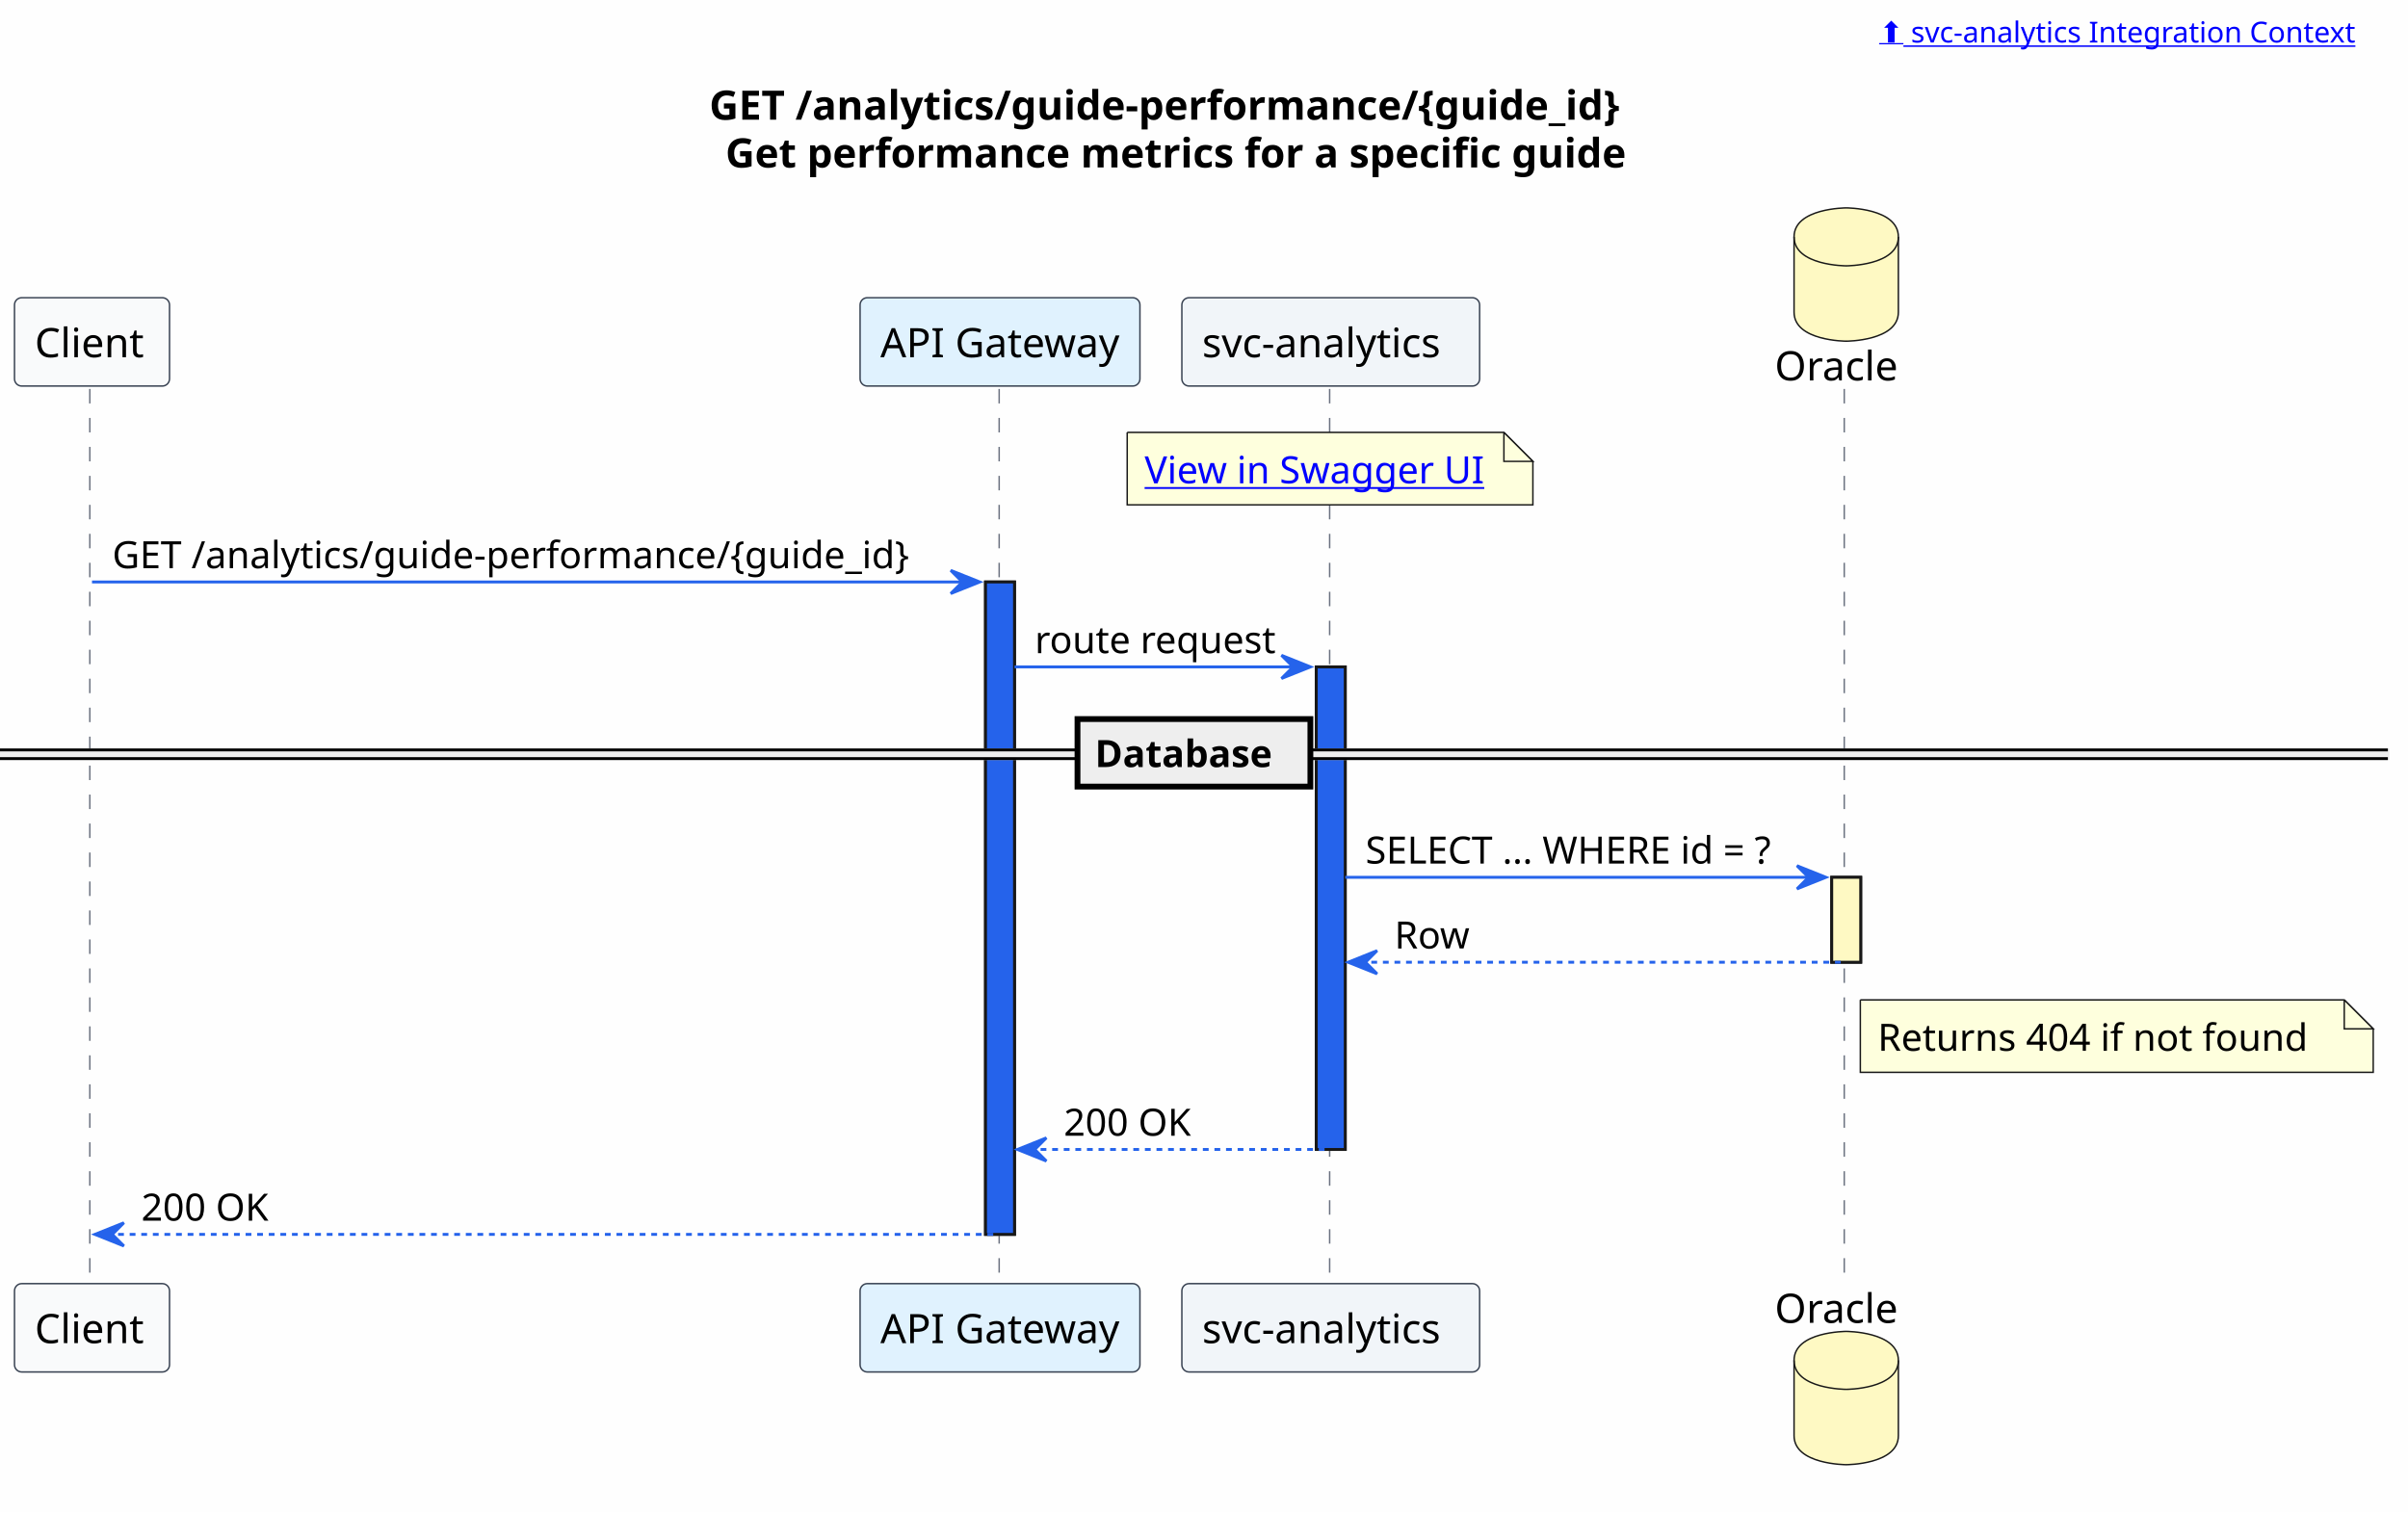
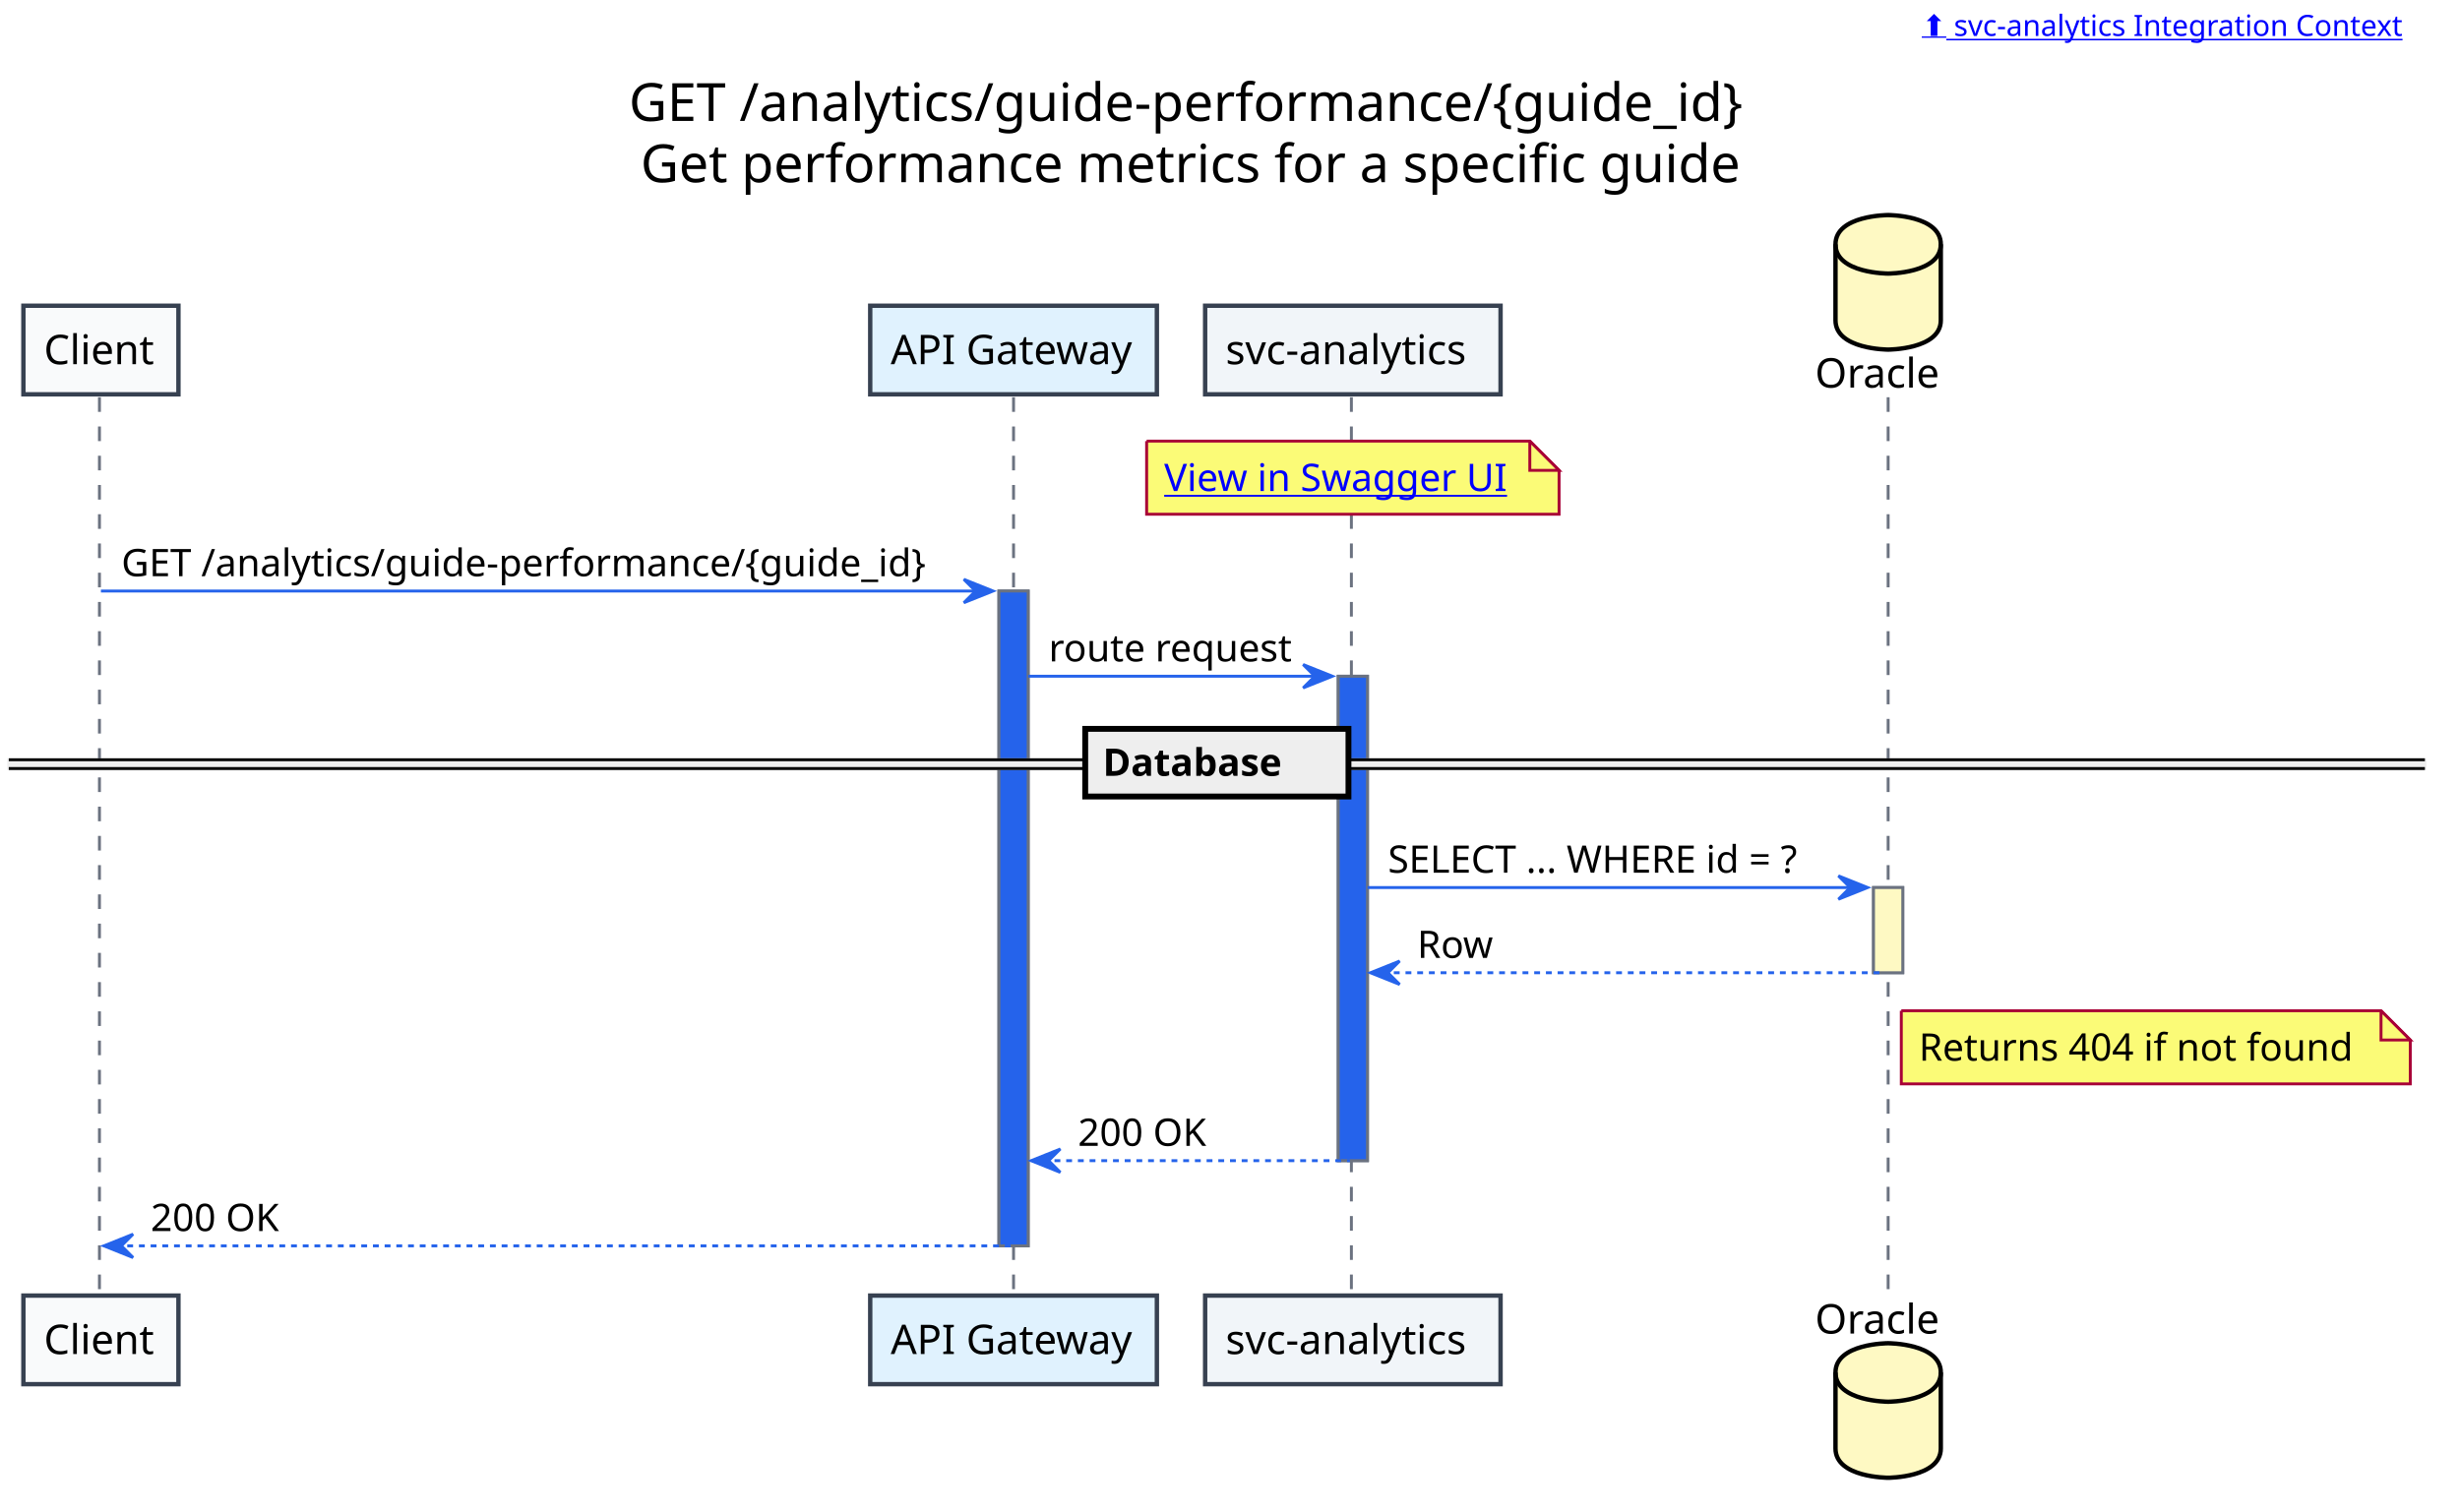
- <svg xmlns="http://www.w3.org/2000/svg" xmlns:xlink="http://www.w3.org/1999/xlink" contentStyleType="text/css" data-diagram-type="SEQUENCE" height="522px" preserveAspectRatio="none" style="width:831px;height:522px;background:#FEFEFE;" version="1.1" viewBox="0 0 831 522" width="831px" zoomAndPan="magnify">
+ <svg xmlns="http://www.w3.org/2000/svg" xmlns:xlink="http://www.w3.org/1999/xlink" contentScriptType="application/ecmascript" contentStyleType="text/css" height="517px" preserveAspectRatio="none" style="width:841px;height:517px;background:#FEFEFE;" version="1.1" viewBox="0 0 841 517" width="841px" zoomAndPan="magnify">
  <defs />
  <g>
-     <rect fill="#FEFEFE" height="522" style="stroke:none;stroke-width:1;" width="831" x="0" y="0" />
-     <text fill="#000000" font-family="'Segoe UI'" font-size="14" font-weight="bold" lengthAdjust="spacing" textLength="333.512" x="244.773" y="41.312">GET /analytics/guide-performance/{guide_id}</text>
-     <text fill="#000000" font-family="'Segoe UI'" font-size="14" font-weight="bold" lengthAdjust="spacing" textLength="322.356" x="250.351" y="57.801">Get performance metrics for a specific guide</text>
-     <g>
-       <rect fill="#2563EB" height="225.174" style="stroke:#181818;stroke-width:1;" width="10" x="340.104" y="200.863" />
-     </g>
-     <g>
-       <rect fill="#2563EB" height="166.553" style="stroke:#181818;stroke-width:1;" width="10" x="454.239" y="230.174" />
-     </g>
-     <g>
-       <rect fill="#FEF9C3" height="29.311" style="stroke:#181818;stroke-width:1;" width="10" x="632.129" y="302.795" />
-     </g>
-     <g class="participant-lifeline" data-entity-uid="part1" data-qualified-name="Client" id="part1-lifeline">
-       <g>
-         <rect fill="#000000" fill-opacity="0" height="309.795" width="8" x="27.752" y="134.242" />
-         <line style="stroke:#6B7280;stroke-width:0.5;stroke-dasharray:5,5;" x1="31" x2="31" y1="134.242" y2="444.037" />
-       </g>
-     </g>
-     <g class="participant-lifeline" data-entity-uid="part2" data-qualified-name="GW" id="part2-lifeline">
-       <g>
-         <rect fill="#000000" fill-opacity="0" height="309.795" width="8" x="341.104" y="134.242" />
-         <line style="stroke:#6B7280;stroke-width:0.5;stroke-dasharray:5,5;" x1="344.815" x2="344.815" y1="134.242" y2="444.037" />
-       </g>
-     </g>
-     <g class="participant-lifeline" data-entity-uid="part3" data-qualified-name="Svc" id="part3-lifeline">
-       <g>
-         <rect fill="#000000" fill-opacity="0" height="309.795" width="8" x="455.239" y="134.242" />
-         <line style="stroke:#6B7280;stroke-width:0.5;stroke-dasharray:5,5;" x1="458.86" x2="458.86" y1="134.242" y2="444.037" />
-       </g>
-     </g>
-     <g class="participant-lifeline" data-entity-uid="part4" data-qualified-name="DB" id="part4-lifeline">
-       <g>
-         <rect fill="#000000" fill-opacity="0" height="309.795" width="8" x="633.129" y="134.242" />
-         <line style="stroke:#6B7280;stroke-width:0.5;stroke-dasharray:5,5;" x1="636.453" x2="636.453" y1="134.242" y2="444.037" />
-       </g>
-     </g>
-     <g class="participant participant-head" data-entity-uid="part1" data-qualified-name="Client" id="part1-head">
-       <a href="/applications/" target="_top" title="/applications/" xlink:actuate="onRequest" xlink:href="/applications/" xlink:show="new" xlink:title="/applications/" xlink:type="simple">
-         <rect fill="#F9FAFB" height="30.488" rx="2.5" ry="2.5" style="stroke:#374151;stroke-width:0.5;" width="53.505" x="5" y="102.754" />
-         <text fill="#000000" font-family="'Segoe UI'" font-size="14" lengthAdjust="spacing" textLength="39.505" x="12" y="123.289">Client</text>
-       </a>
-     </g>
-     <g class="participant participant-tail" data-entity-uid="part1" data-qualified-name="Client" id="part1-tail">
-       <a href="/applications/" target="_top" title="/applications/" xlink:actuate="onRequest" xlink:href="/applications/" xlink:show="new" xlink:title="/applications/" xlink:type="simple">
-         <rect fill="#F9FAFB" height="30.488" rx="2.5" ry="2.5" style="stroke:#374151;stroke-width:0.5;" width="53.505" x="5" y="443.037" />
-         <text fill="#000000" font-family="'Segoe UI'" font-size="14" lengthAdjust="spacing" textLength="39.505" x="12" y="463.572">Client</text>
-       </a>
-     </g>
-     <g class="participant participant-head" data-entity-uid="part2" data-qualified-name="GW" id="part2-head">
-       <a href="/actors/#api-gateway" target="_top" title="/actors/#api-gateway" xlink:actuate="onRequest" xlink:href="/actors/#api-gateway" xlink:show="new" xlink:title="/actors/#api-gateway" xlink:type="simple">
-         <rect fill="#E0F2FE" height="30.488" rx="2.5" ry="2.5" style="stroke:#374151;stroke-width:0.5;" width="96.578" x="296.815" y="102.754" />
-         <text fill="#000000" font-family="'Segoe UI'" font-size="14" lengthAdjust="spacing" textLength="82.578" x="303.815" y="123.289">API Gateway</text>
-       </a>
-     </g>
-     <g class="participant participant-tail" data-entity-uid="part2" data-qualified-name="GW" id="part2-tail">
-       <a href="/actors/#api-gateway" target="_top" title="/actors/#api-gateway" xlink:actuate="onRequest" xlink:href="/actors/#api-gateway" xlink:show="new" xlink:title="/actors/#api-gateway" xlink:type="simple">
-         <rect fill="#E0F2FE" height="30.488" rx="2.5" ry="2.5" style="stroke:#374151;stroke-width:0.5;" width="96.578" x="296.815" y="443.037" />
-         <text fill="#000000" font-family="'Segoe UI'" font-size="14" lengthAdjust="spacing" textLength="82.578" x="303.815" y="463.572">API Gateway</text>
-       </a>
-     </g>
-     <g class="participant participant-head" data-entity-uid="part3" data-qualified-name="Svc" id="part3-head">
-       <a href="/microservices/svc-analytics/" target="_top" title="/microservices/svc-analytics/" xlink:actuate="onRequest" xlink:href="/microservices/svc-analytics/" xlink:show="new" xlink:title="/microservices/svc-analytics/" xlink:type="simple">
-         <rect fill="#F1F5F9" height="30.488" rx="2.5" ry="2.5" style="stroke:#374151;stroke-width:0.5;" width="102.758" x="407.86" y="102.754" />
-         <text fill="#000000" font-family="'Segoe UI'" font-size="14" lengthAdjust="spacing" textLength="88.758" x="414.86" y="123.289">svc-analytics</text>
-       </a>
-     </g>
-     <g class="participant participant-tail" data-entity-uid="part3" data-qualified-name="Svc" id="part3-tail">
-       <a href="/microservices/svc-analytics/" target="_top" title="/microservices/svc-analytics/" xlink:actuate="onRequest" xlink:href="/microservices/svc-analytics/" xlink:show="new" xlink:title="/microservices/svc-analytics/" xlink:type="simple">
-         <rect fill="#F1F5F9" height="30.488" rx="2.5" ry="2.5" style="stroke:#374151;stroke-width:0.5;" width="102.758" x="407.86" y="443.037" />
-         <text fill="#000000" font-family="'Segoe UI'" font-size="14" lengthAdjust="spacing" textLength="88.758" x="414.86" y="463.572">svc-analytics</text>
-       </a>
-     </g>
-     <g class="participant participant-head" data-entity-uid="part4" data-qualified-name="DB" id="part4-head">
-       <a href="/microservices/svc-analytics/#data-store" target="_top" title="/microservices/svc-analytics/#data-store" xlink:actuate="onRequest" xlink:href="/microservices/svc-analytics/#data-store" xlink:show="new" xlink:title="/microservices/svc-analytics/#data-store" xlink:type="simple">
-         <text fill="#000000" font-family="'Segoe UI'" font-size="14" lengthAdjust="spacing" textLength="43.353" x="612.453" y="131.289">Oracle</text>
-         <path d="M619.129,81.754 C619.129,71.754 637.129,71.754 637.129,71.754 C637.129,71.754 655.129,71.754 655.129,81.754 L655.129,107.754 C655.129,117.754 637.129,117.754 637.129,117.754 C637.129,117.754 619.129,117.754 619.129,107.754 L619.129,81.754" fill="#FEF9C3" style="stroke:#181818;stroke-width:0.5;" />
-         <path d="M619.129,81.754 C619.129,91.754 637.129,91.754 637.129,91.754 C637.129,91.754 655.129,91.754 655.129,81.754" fill="none" style="stroke:#181818;stroke-width:0.5;" />
-       </a>
-     </g>
-     <g class="participant participant-tail" data-entity-uid="part4" data-qualified-name="DB" id="part4-tail">
-       <a href="/microservices/svc-analytics/#data-store" target="_top" title="/microservices/svc-analytics/#data-store" xlink:actuate="onRequest" xlink:href="/microservices/svc-analytics/#data-store" xlink:show="new" xlink:title="/microservices/svc-analytics/#data-store" xlink:type="simple">
-         <text fill="#000000" font-family="'Segoe UI'" font-size="14" lengthAdjust="spacing" textLength="43.353" x="612.453" y="456.572">Oracle</text>
-         <path d="M619.129,469.525 C619.129,459.525 637.129,459.525 637.129,459.525 C637.129,459.525 655.129,459.525 655.129,469.525 L655.129,495.525 C655.129,505.525 637.129,505.525 637.129,505.525 C637.129,505.525 619.129,505.525 619.129,495.525 L619.129,469.525" fill="#FEF9C3" style="stroke:#181818;stroke-width:0.5;" />
-         <path d="M619.129,469.525 C619.129,479.525 637.129,479.525 637.129,479.525 C637.129,479.525 655.129,479.525 655.129,469.525" fill="none" style="stroke:#181818;stroke-width:0.5;" />
-       </a>
-     </g>
-     <g>
-       <rect fill="#2563EB" height="225.174" style="stroke:#181818;stroke-width:1;" width="10" x="340.104" y="200.863" />
-     </g>
-     <g>
-       <rect fill="#2563EB" height="166.553" style="stroke:#181818;stroke-width:1;" width="10" x="454.239" y="230.174" />
-     </g>
-     <g>
-       <rect fill="#FEF9C3" height="29.311" style="stroke:#181818;stroke-width:1;" width="10" x="632.129" y="302.795" />
-     </g>
-     <path d="M389,149.242 L389,174.242 L529,174.242 L529,159.242 L519,149.242 L389,149.242" fill="#FEFFDD" style="stroke:#181818;stroke-width:0.5;" />
-     <path d="M519,149.242 L519,159.242 L529,159.242 L519,149.242" fill="#FEFFDD" style="stroke:#181818;stroke-width:0.5;" />
+     <text fill="#000000" font-family="Segoe UI" font-size="18" lengthAdjust="spacingAndGlyphs" textLength="402" x="215" y="41.349">GET /analytics/guide-performance/{guide_id}</text>
+     <text fill="#000000" font-family="Segoe UI" font-size="18" lengthAdjust="spacingAndGlyphs" textLength="394" x="219" y="62.302">Get performance metrics for a specific guide</text>
+     <rect fill="#2563EB" height="223.93" style="stroke: #6B7280; stroke-width: 1.0;" width="10" x="341.5" y="202.109" />
+     <rect fill="#2563EB" height="165.664" style="stroke: #6B7280; stroke-width: 1.0;" width="10" x="457.5" y="231.242" />
+     <rect fill="#FEF9C3" height="29.133" style="stroke: #6B7280; stroke-width: 1.0;" width="10" x="640.5" y="303.508" />
+     <line style="stroke: #6B7280; stroke-width: 1.0; stroke-dasharray: 5.0,5.0;" x1="34" x2="34" y1="135.844" y2="444.039" />
+     <line style="stroke: #6B7280; stroke-width: 1.0; stroke-dasharray: 5.0,5.0;" x1="346.5" x2="346.5" y1="135.844" y2="444.039" />
+     <line style="stroke: #6B7280; stroke-width: 1.0; stroke-dasharray: 5.0,5.0;" x1="462" x2="462" y1="135.844" y2="444.039" />
+     <line style="stroke: #6B7280; stroke-width: 1.0; stroke-dasharray: 5.0,5.0;" x1="645.5" x2="645.5" y1="135.844" y2="444.039" />
+     <a href="/applications/" target="_top" title="/applications/" xlink:actuate="onRequest" xlink:href="/applications/" xlink:show="new" xlink:title="/applications/" xlink:type="simple">
+       <rect fill="#F9FAFB" height="30.297" style="stroke: #374151; stroke-width: 1.5;" width="53" x="8" y="104.547" />
+       <text fill="#000000" font-family="Segoe UI" font-size="14" lengthAdjust="spacingAndGlyphs" textLength="39" x="15" y="124.542">Client</text>
+       <rect fill="#F9FAFB" height="30.297" style="stroke: #374151; stroke-width: 1.5;" width="53" x="8" y="443.039" />
+       <text fill="#000000" font-family="Segoe UI" font-size="14" lengthAdjust="spacingAndGlyphs" textLength="39" x="15" y="463.034">Client</text>
+     </a>
+     <a href="/actors/#api-gateway" target="_top" title="/actors/#api-gateway" xlink:actuate="onRequest" xlink:href="/actors/#api-gateway" xlink:show="new" xlink:title="/actors/#api-gateway" xlink:type="simple">
+       <rect fill="#E0F2FE" height="30.297" style="stroke: #374151; stroke-width: 1.5;" width="98" x="297.5" y="104.547" />
+       <text fill="#000000" font-family="Segoe UI" font-size="14" lengthAdjust="spacingAndGlyphs" textLength="84" x="304.5" y="124.542">API Gateway</text>
+       <rect fill="#E0F2FE" height="30.297" style="stroke: #374151; stroke-width: 1.5;" width="98" x="297.5" y="443.039" />
+       <text fill="#000000" font-family="Segoe UI" font-size="14" lengthAdjust="spacingAndGlyphs" textLength="84" x="304.5" y="463.034">API Gateway</text>
+     </a>
+     <a href="/microservices/svc-analytics/" target="_top" title="/microservices/svc-analytics/" xlink:actuate="onRequest" xlink:href="/microservices/svc-analytics/" xlink:show="new" xlink:title="/microservices/svc-analytics/" xlink:type="simple">
+       <rect fill="#F1F5F9" height="30.297" style="stroke: #374151; stroke-width: 1.5;" width="101" x="412" y="104.547" />
+       <text fill="#000000" font-family="Segoe UI" font-size="14" lengthAdjust="spacingAndGlyphs" textLength="87" x="419" y="124.542">svc-analytics</text>
+       <rect fill="#F1F5F9" height="30.297" style="stroke: #374151; stroke-width: 1.5;" width="101" x="412" y="443.039" />
+       <text fill="#000000" font-family="Segoe UI" font-size="14" lengthAdjust="spacingAndGlyphs" textLength="87" x="419" y="463.034">svc-analytics</text>
+     </a>
+     <a href="/microservices/svc-analytics/#data-store" target="_top" title="/microservices/svc-analytics/#data-store" xlink:actuate="onRequest" xlink:href="/microservices/svc-analytics/#data-store" xlink:show="new" xlink:title="/microservices/svc-analytics/#data-store" xlink:type="simple">
+       <text fill="#000000" font-family="Segoe UI" font-size="14" lengthAdjust="spacingAndGlyphs" textLength="44" x="620.5" y="132.542">Oracle</text>
+       <path d="M627.5,83.547 C627.5,73.547 645.5,73.547 645.5,73.547 C645.5,73.547 663.5,73.547 663.5,83.547 L663.5,109.547 C663.5,119.547 645.5,119.547 645.5,119.547 C645.5,119.547 627.5,119.547 627.5,109.547 L627.5,83.547 " fill="#FEF9C3" style="stroke: #000000; stroke-width: 1.5;" />
+       <path d="M627.5,83.547 C627.5,93.547 645.5,93.547 645.5,93.547 C645.5,93.547 663.5,93.547 663.5,83.547 " fill="none" style="stroke: #000000; stroke-width: 1.5;" />
+       <text fill="#000000" font-family="Segoe UI" font-size="14" lengthAdjust="spacingAndGlyphs" textLength="44" x="620.5" y="456.034">Oracle</text>
+       <path d="M627.5,469.336 C627.5,459.336 645.5,459.336 645.5,459.336 C645.5,459.336 663.5,459.336 663.5,469.336 L663.5,495.336 C663.5,505.336 645.5,505.336 645.5,505.336 C645.5,505.336 627.5,505.336 627.5,495.336 L627.5,469.336 " fill="#FEF9C3" style="stroke: #000000; stroke-width: 1.5;" />
+       <path d="M627.5,469.336 C627.5,479.336 645.5,479.336 645.5,479.336 C645.5,479.336 663.5,479.336 663.5,469.336 " fill="none" style="stroke: #000000; stroke-width: 1.5;" />
+     </a>
+     <rect fill="#2563EB" height="223.93" style="stroke: #6B7280; stroke-width: 1.0;" width="10" x="341.5" y="202.109" />
+     <rect fill="#2563EB" height="165.664" style="stroke: #6B7280; stroke-width: 1.0;" width="10" x="457.5" y="231.242" />
+     <rect fill="#FEF9C3" height="29.133" style="stroke: #6B7280; stroke-width: 1.0;" width="10" x="640.5" y="303.508" />
+     <path d="M392,150.844 L392,175.844 L533,175.844 L533,160.844 L523,150.844 L392,150.844 " fill="#FBFB77" style="stroke: #A80036; stroke-width: 1.0;" />
+     <path d="M523,150.844 L523,160.844 L533,160.844 L523,150.844 " fill="#FBFB77" style="stroke: #A80036; stroke-width: 1.0;" />
    <a href="/services/api/svc-analytics.html#/Staff/getGuidePerformance" target="_top" title="/services/api/svc-analytics.html#/Staff/getGuidePerformance" xlink:actuate="onRequest" xlink:href="/services/api/svc-analytics.html#/Staff/getGuidePerformance" xlink:show="new" xlink:title="/services/api/svc-analytics.html#/Staff/getGuidePerformance" xlink:type="simple">
-       <text fill="#0000FF" font-family="'Segoe UI'" font-size="13" lengthAdjust="spacing" text-decoration="underline" textLength="119.406" x="395" y="166.81">View in Swagger UI</text>
+       <text fill="#0000FF" font-family="Segoe UI" font-size="13" lengthAdjust="spacingAndGlyphs" text-decoration="underline" textLength="120" x="398" y="167.911">View in Swagger UI</text>
    </a>
-     <g class="message" data-entity-1="part1" data-entity-2="part2" id="msg1">
-       <polygon fill="#2563EB" points="328.104,196.863,338.104,200.863,328.104,204.863,332.104,200.863" style="stroke:#2563EB;stroke-width:1;" />
-       <line style="stroke:#2563EB;stroke-width:1;" x1="31.752" x2="334.104" y1="200.863" y2="200.863" />
-       <text fill="#000000" font-family="'Segoe UI'" font-size="13" lengthAdjust="spacing" textLength="289.352" x="38.752" y="196.121">GET /analytics/guide-performance/{guide_id}</text>
-     </g>
-     <g class="message" data-entity-1="part2" data-entity-2="part3" id="msg2">
-       <polygon fill="#2563EB" points="442.239,226.174,452.239,230.174,442.239,234.174,446.239,230.174" style="stroke:#2563EB;stroke-width:1;" />
-       <line style="stroke:#2563EB;stroke-width:1;" x1="350.104" x2="448.239" y1="230.174" y2="230.174" />
-       <text fill="#000000" font-family="'Segoe UI'" font-size="13" lengthAdjust="spacing" textLength="85.135" x="357.104" y="225.432">route request</text>
-     </g>
-     <rect fill="#EEEEEE" height="3" style="stroke:#EEEEEE;stroke-width:1;" width="824.057" x="0" y="258.829" />
-     <line style="stroke:#000000;stroke-width:1;" x1="0" x2="824.057" y1="258.829" y2="258.829" />
-     <line style="stroke:#000000;stroke-width:1;" x1="0" x2="824.057" y1="261.829" y2="261.829" />
-     <rect fill="#EEEEEE" height="23.311" style="stroke:#000000;stroke-width:2;" width="80.371" x="371.843" y="248.174" />
-     <text fill="#000000" font-family="'Segoe UI'" font-size="13" font-weight="bold" lengthAdjust="spacing" textLength="62.086" x="377.843" y="264.742">Database</text>
-     <g class="message" data-entity-1="part3" data-entity-2="part4" id="msg3">
-       <polygon fill="#2563EB" points="620.129,298.795,630.129,302.795,620.129,306.795,624.129,302.795" style="stroke:#2563EB;stroke-width:1;" />
-       <line style="stroke:#2563EB;stroke-width:1;" x1="464.239" x2="626.129" y1="302.795" y2="302.795" />
-       <text fill="#000000" font-family="'Segoe UI'" font-size="13" lengthAdjust="spacing" textLength="148.891" x="471.239" y="298.053">SELECT ... WHERE id = ?</text>
-     </g>
-     <g class="message" data-entity-1="part4" data-entity-2="part3" id="msg4">
-       <polygon fill="#2563EB" points="475.239,328.106,465.239,332.106,475.239,336.106,471.239,332.106" style="stroke:#2563EB;stroke-width:1;" />
-       <line style="stroke:#2563EB;stroke-width:1;stroke-dasharray:2,2;" x1="469.239" x2="636.129" y1="332.106" y2="332.106" />
-       <text fill="#000000" font-family="'Segoe UI'" font-size="13" lengthAdjust="spacing" textLength="26.222" x="481.239" y="327.363">Row</text>
-     </g>
-     <path d="M642,345.106 L642,370.106 L819,370.106 L819,355.106 L809,345.106 L642,345.106" fill="#FEFFDD" style="stroke:#181818;stroke-width:0.5;" />
-     <path d="M809,345.106 L809,355.106 L819,355.106 L809,345.106" fill="#FEFFDD" style="stroke:#181818;stroke-width:0.5;" />
-     <text fill="#000000" font-family="'Segoe UI'" font-size="13" lengthAdjust="spacing" textLength="156.057" x="648" y="362.674">Returns 404 if not found</text>
-     <g class="message" data-entity-1="part3" data-entity-2="part2" id="msg5">
-       <polygon fill="#2563EB" points="361.104,392.727,351.104,396.727,361.104,400.727,357.104,396.727" style="stroke:#2563EB;stroke-width:1;" />
-       <line style="stroke:#2563EB;stroke-width:1;stroke-dasharray:2,2;" x1="355.104" x2="458.239" y1="396.727" y2="396.727" />
-       <text fill="#000000" font-family="'Segoe UI'" font-size="13" lengthAdjust="spacing" textLength="47.36" x="367.104" y="391.984">200 OK</text>
-     </g>
-     <g class="message" data-entity-1="part2" data-entity-2="part1" id="msg6">
-       <polygon fill="#2563EB" points="42.752,422.037,32.752,426.037,42.752,430.037,38.752,426.037" style="stroke:#2563EB;stroke-width:1;" />
-       <line style="stroke:#2563EB;stroke-width:1;stroke-dasharray:2,2;" x1="36.752" x2="344.104" y1="426.037" y2="426.037" />
-       <text fill="#000000" font-family="'Segoe UI'" font-size="13" lengthAdjust="spacing" textLength="47.36" x="48.752" y="421.295">200 OK</text>
-     </g>
+     <polygon fill="#2563EB" points="329.5,198.109,339.5,202.109,329.5,206.109,333.5,202.109" style="stroke: #2563EB; stroke-width: 1.0;" />
+     <line style="stroke: #2563EB; stroke-width: 1.0;" x1="34.5" x2="335.5" y1="202.109" y2="202.109" />
+     <text fill="#000000" font-family="Segoe UI" font-size="13" lengthAdjust="spacingAndGlyphs" textLength="288" x="41.5" y="197.043">GET /analytics/guide-performance/{guide_id}</text>
+     <polygon fill="#2563EB" points="445.5,227.242,455.5,231.242,445.5,235.242,449.5,231.242" style="stroke: #2563EB; stroke-width: 1.0;" />
+     <line style="stroke: #2563EB; stroke-width: 1.0;" x1="351.5" x2="451.5" y1="231.242" y2="231.242" />
+     <text fill="#000000" font-family="Segoe UI" font-size="13" lengthAdjust="spacingAndGlyphs" textLength="87" x="358.5" y="226.176">route request</text>
+     <rect fill="#EEEEEE" height="3" style="stroke: #EEEEEE; stroke-width: 1.0;" width="826" x="3" y="259.809" />
+     <line style="stroke: #000000; stroke-width: 1.0;" x1="3" x2="829" y1="259.809" y2="259.809" />
+     <line style="stroke: #000000; stroke-width: 1.0;" x1="3" x2="829" y1="262.809" y2="262.809" />
+     <rect fill="#EEEEEE" height="23.133" style="stroke: #000000; stroke-width: 2.0;" width="90" x="371" y="249.242" />
+     <text fill="#000000" font-family="Segoe UI" font-size="13" font-weight="bold" lengthAdjust="spacingAndGlyphs" textLength="71" x="377" y="265.309">Database</text>
+     <polygon fill="#2563EB" points="628.5,299.508,638.5,303.508,628.5,307.508,632.5,303.508" style="stroke: #2563EB; stroke-width: 1.0;" />
+     <line style="stroke: #2563EB; stroke-width: 1.0;" x1="467.5" x2="634.5" y1="303.508" y2="303.508" />
+     <text fill="#000000" font-family="Segoe UI" font-size="13" lengthAdjust="spacingAndGlyphs" textLength="154" x="474.5" y="298.442">SELECT ... WHERE id = ?</text>
+     <polygon fill="#2563EB" points="478.5,328.641,468.5,332.641,478.5,336.641,474.5,332.641" style="stroke: #2563EB; stroke-width: 1.0;" />
+     <line style="stroke: #2563EB; stroke-width: 1.0; stroke-dasharray: 2.0,2.0;" x1="472.5" x2="644.5" y1="332.641" y2="332.641" />
+     <text fill="#000000" font-family="Segoe UI" font-size="13" lengthAdjust="spacingAndGlyphs" textLength="25" x="484.5" y="327.575">Row</text>
+     <path d="M650,345.641 L650,370.641 L824,370.641 L824,355.641 L814,345.641 L650,345.641 " fill="#FBFB77" style="stroke: #A80036; stroke-width: 1.0;" />
+     <path d="M814,345.641 L814,355.641 L824,355.641 L814,345.641 " fill="#FBFB77" style="stroke: #A80036; stroke-width: 1.0;" />
+     <text fill="#000000" font-family="Segoe UI" font-size="13" lengthAdjust="spacingAndGlyphs" textLength="153" x="656" y="362.707">Returns 404 if not found</text>
+     <polygon fill="#2563EB" points="362.5,392.906,352.5,396.906,362.5,400.906,358.5,396.906" style="stroke: #2563EB; stroke-width: 1.0;" />
+     <line style="stroke: #2563EB; stroke-width: 1.0; stroke-dasharray: 2.0,2.0;" x1="356.5" x2="461.5" y1="396.906" y2="396.906" />
+     <text fill="#000000" font-family="Segoe UI" font-size="13" lengthAdjust="spacingAndGlyphs" textLength="46" x="368.5" y="391.84">200 OK</text>
+     <polygon fill="#2563EB" points="45.5,422.039,35.5,426.039,45.5,430.039,41.5,426.039" style="stroke: #2563EB; stroke-width: 1.0;" />
+     <line style="stroke: #2563EB; stroke-width: 1.0; stroke-dasharray: 2.0,2.0;" x1="39.5" x2="345.5" y1="426.039" y2="426.039" />
+     <text fill="#000000" font-family="Segoe UI" font-size="13" lengthAdjust="spacingAndGlyphs" textLength="46" x="51.5" y="420.973">200 OK</text>
    <a href="/microservices/svc-analytics/#integration-context" target="_top" title="/microservices/svc-analytics/#integration-context" xlink:actuate="onRequest" xlink:href="/microservices/svc-analytics/#integration-context" xlink:show="new" xlink:title="/microservices/svc-analytics/#integration-context" xlink:type="simple">
-       <text fill="#0000FF" font-family="'Segoe UI'" font-size="10" lengthAdjust="spacing" text-decoration="underline" textLength="174.57" x="648.487" y="14.668">⬆ svc-analytics Integration Context</text>
+       <text fill="#0000FF" font-family="Segoe UI" font-size="10" lengthAdjust="spacingAndGlyphs" text-decoration="underline" textLength="172" x="657" y="12.282">⬆ svc-analytics Integration Context</text>
    </a>
  </g>
</svg>
